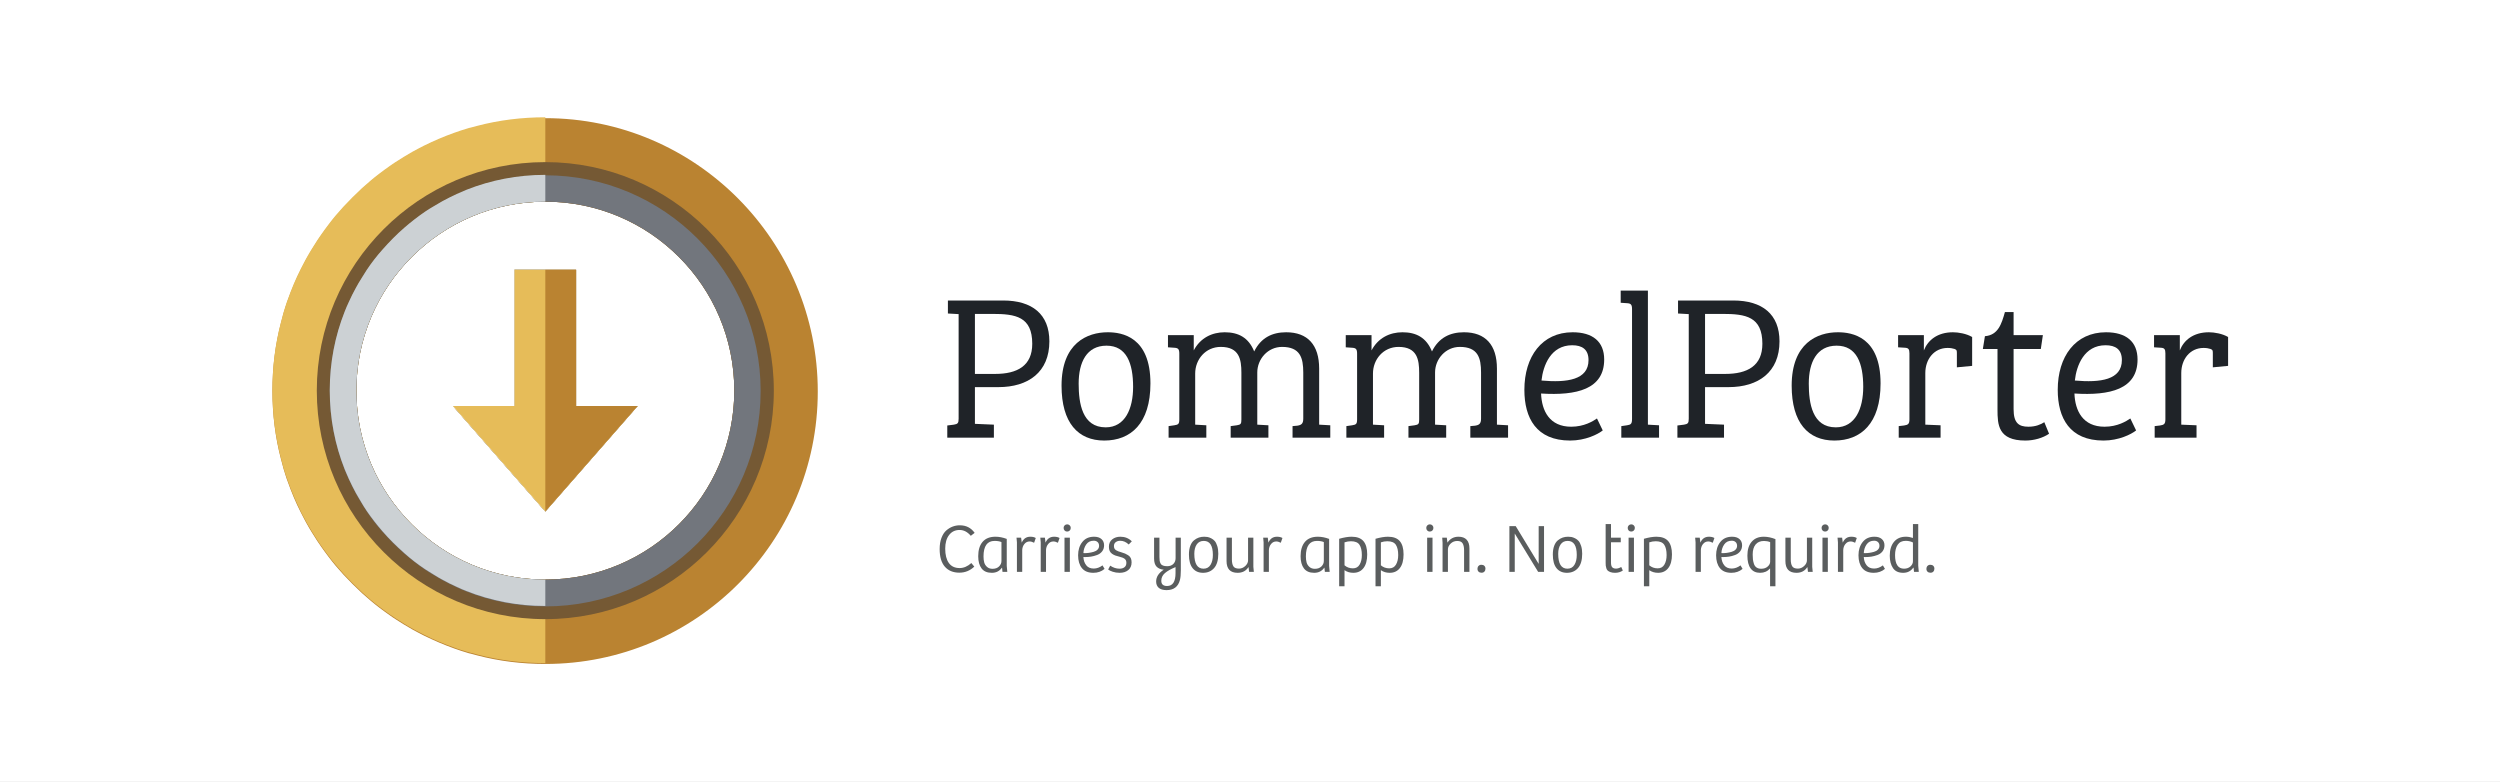
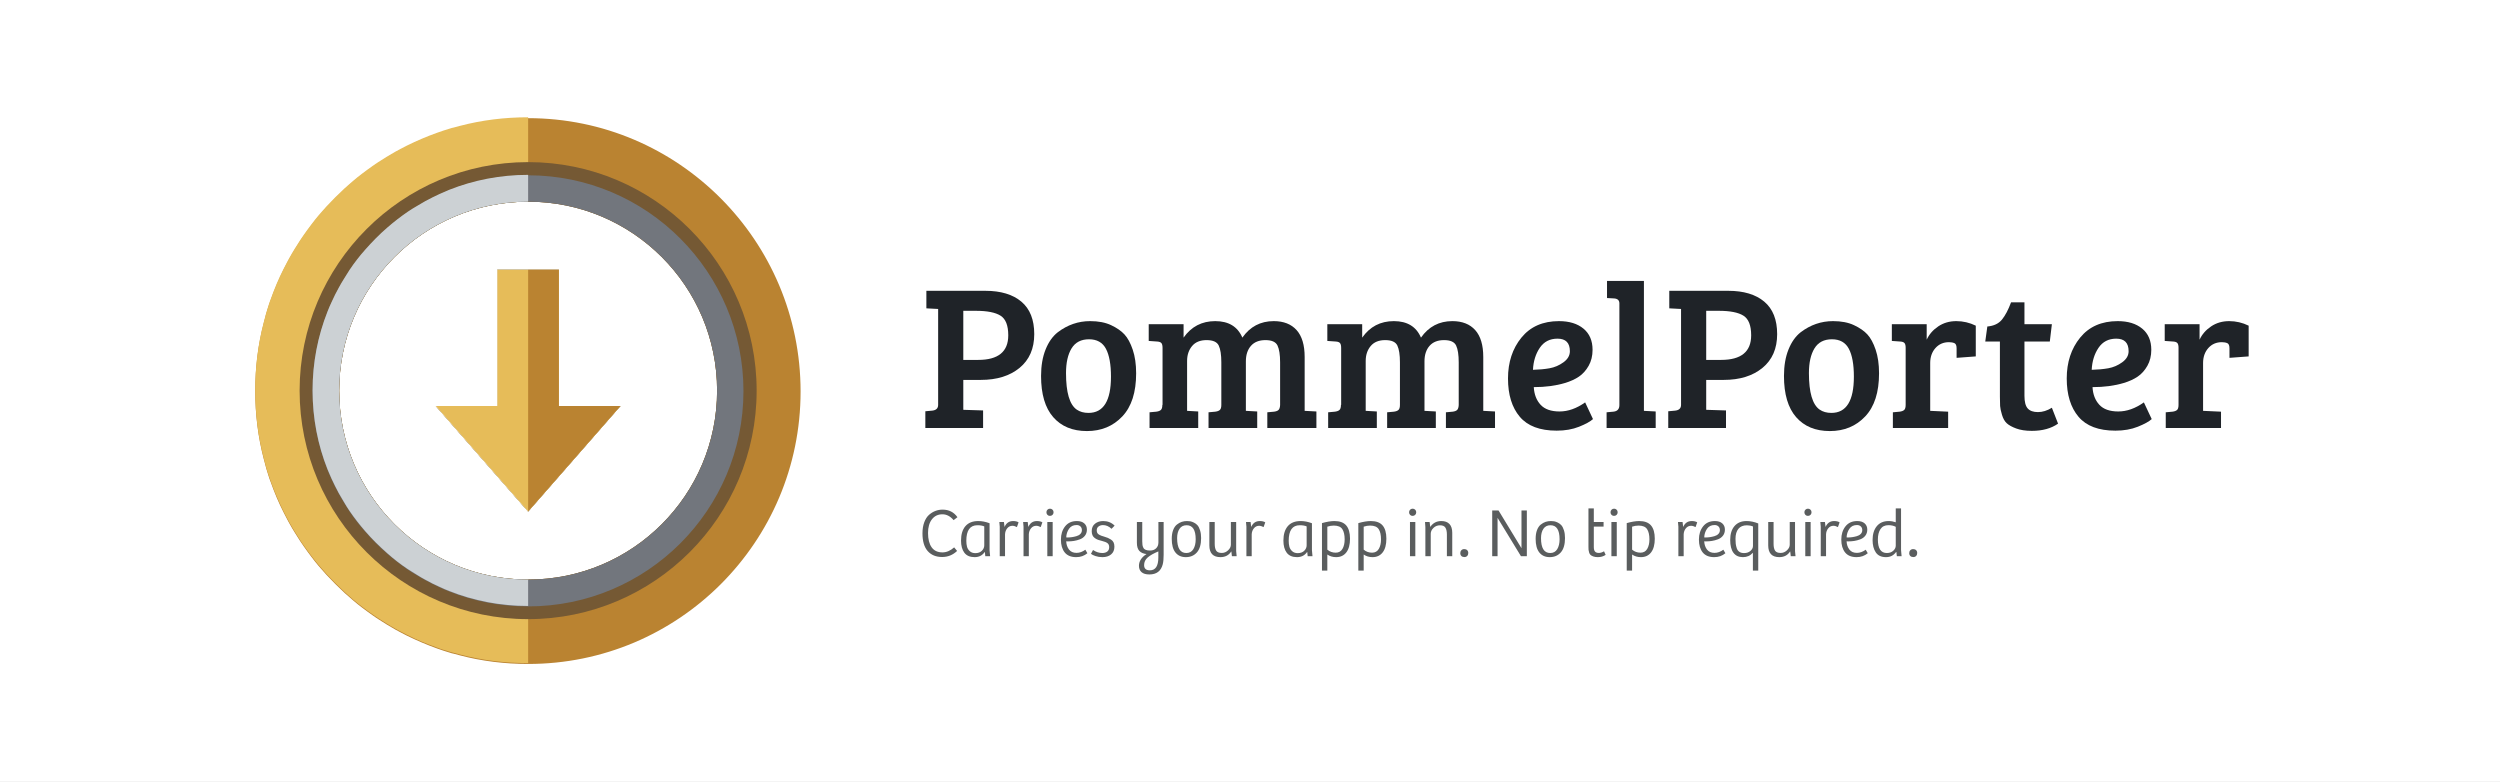
<svg xmlns="http://www.w3.org/2000/svg" width="1600" height="500" viewBox="0 0 1600 500">
  <rect width="1600" height="500" fill="#ffffff" />
-   <svg x="169" y="70" width="360" height="360" viewBox="0 0 256 256">
+   <svg x="158" y="70" width="360" height="360" viewBox="0 0 256 256">
    <defs>
      <style>
      .st0 {
        fill: #e6bc59;
      }

      .st1 {
        fill: #fff;
      }

      .st2 {
        fill: #755934;
      }

      .st3 {
        fill: #72767d;
      }

      .st4 {
        fill: #ccd1d4;
      }

      .st5 {
        fill: #ba8331;
      }
    </style>
    </defs>
    <polygon class="st5" points="142 135 170 135 128 183 86 135 114 135 114 73 142 73 142 135" />
    <path class="st5" d="M128,4c-10.7,0-21.1,1.3-31,3.9-1,.3-2,.5-3,.8-.5.1-1,.3-1.5.4-1,.3-1.9.6-2.9.9t0,0c-1,.3-1.9.6-2.9,1-4.8,1.7-9.4,3.6-13.9,5.9-.9.5-1.8.9-2.7,1.4,0,0,0,0,0,0-.9.5-1.8.9-2.6,1.4-1.3.7-2.6,1.5-3.9,2.3-1.3.8-2.5,1.6-3.8,2.4,0,0,0,0,0,0-.8.6-1.7,1.1-2.5,1.7,0,0,0,0,0,0-1.6,1.1-3.2,2.3-4.8,3.5h0c-2.8,2.1-5.4,4.3-8,6.7t0,0c-2.9,2.7-5.7,5.5-8.4,8.4t0,0c-2.3,2.6-4.6,5.2-6.7,8h0c-1.2,1.6-2.4,3.2-3.5,4.8,0,0,0,0,0,0-.6.8-1.1,1.6-1.7,2.5,0,0,0,0,0,0-.8,1.2-1.6,2.5-2.4,3.8-.8,1.3-1.5,2.6-2.3,3.9-.5.9-1,1.8-1.4,2.6,0,0,0,0,0,0-.5.9-.9,1.8-1.4,2.7-2.2,4.5-4.2,9.1-5.9,13.9-.3,1-.7,1.9-1,2.9t0,0c-.3,1-.6,1.9-.9,2.9-.2.5-.3,1-.4,1.5-.3,1-.5,2-.8,3-2.6,9.9-3.9,20.3-3.9,31s1.3,21.1,3.9,31c.3,1,.5,2,.8,3,.1.5.3,1,.4,1.5.3,1,.6,1.9.9,2.9t0,0c.3,1,.6,1.9,1,2.9,1.7,4.8,3.6,9.4,5.9,13.9.5.9.9,1.8,1.4,2.7,0,0,0,0,0,0,.5.9.9,1.8,1.4,2.6.7,1.3,1.5,2.6,2.3,3.9.8,1.3,1.6,2.5,2.4,3.8,0,0,0,0,0,0,.6.8,1.1,1.7,1.7,2.5,0,0,0,0,0,0,1.1,1.6,2.3,3.2,3.5,4.8h0c2.1,2.8,4.3,5.4,6.7,8t0,0c2.7,2.9,5.5,5.7,8.4,8.4t0,0c2.6,2.3,5.2,4.6,8,6.7h0c1.6,1.2,3.2,2.4,4.8,3.5,0,0,0,0,0,0,.8.6,1.6,1.1,2.5,1.7,0,0,0,0,0,0,1.2.8,2.5,1.6,3.8,2.4,1.3.8,2.6,1.5,3.9,2.3.9.5,1.8,1,2.6,1.4,0,0,0,0,0,0,.9.5,1.8.9,2.7,1.4,4.5,2.2,9.1,4.2,13.9,5.9,1,.3,1.9.7,2.9,1t0,0c1,.3,1.9.6,2.9.9.5.2,1,.3,1.5.4,1,.3,2,.5,3,.8,9.9,2.6,20.3,3.9,31,3.9,68.5,0,124-55.5,124-124S196.5,4,128,4ZM128,214c-47.5,0-86-38.5-86-86s38.5-86,86-86,86,38.5,86,86-38.5,86-86,86Z" />
    <polygon class="st0" points="114 73 128 73 128 183 86 135 114 135 114 73" />
    <path class="st0" d="M128,4v38c-47.5,0-86,38.5-86,86s38.5,86,86,86v38c-10.7,0-21.1-1.3-31-3.9-1-.3-2-.5-3-.8-.5-.1-1-.3-1.5-.4-1-.3-1.9-.6-2.9-.9t0,0c-1-.3-1.9-.6-2.9-1-4.8-1.7-9.4-3.6-13.9-5.9-.9-.5-1.8-.9-2.7-1.4,0,0,0,0,0,0-.9-.5-1.8-.9-2.6-1.4-1.3-.7-2.6-1.5-3.9-2.3-1.3-.8-2.5-1.6-3.8-2.4,0,0,0,0,0,0-.8-.6-1.7-1.1-2.5-1.7,0,0,0,0,0,0-1.6-1.1-3.2-2.3-4.8-3.5h0c-2.8-2.1-5.4-4.3-8-6.7t0,0c-2.9-2.7-5.7-5.5-8.4-8.4t0,0c-2.3-2.6-4.6-5.2-6.7-8h0c-1.2-1.6-2.4-3.2-3.5-4.8,0,0,0,0,0,0-.6-.8-1.1-1.6-1.7-2.5,0,0,0,0,0,0-.8-1.2-1.6-2.5-2.4-3.8-.8-1.3-1.5-2.6-2.3-3.9-.5-.9-1-1.8-1.4-2.6,0,0,0,0,0,0-.5-.9-.9-1.8-1.4-2.7-2.2-4.5-4.2-9.1-5.9-13.9-.3-1-.7-1.9-1-2.9t0,0c-.3-1-.6-1.9-.9-2.9-.2-.5-.3-1-.4-1.5-.3-1-.5-2-.8-3-2.6-9.9-3.9-20.3-3.9-31s1.3-21.1,3.9-31c.3-1,.5-2,.8-3,.1-.5.3-1,.4-1.5.3-1,.6-1.9.9-2.9t0,0c.3-1,.6-1.9,1-2.9,1.7-4.8,3.6-9.4,5.9-13.9.5-.9.9-1.8,1.4-2.7,0,0,0,0,0,0,.5-.9.9-1.8,1.4-2.6.7-1.3,1.5-2.6,2.3-3.9.8-1.3,1.6-2.5,2.4-3.8,0,0,0,0,0,0,.6-.8,1.1-1.7,1.7-2.5,0,0,0,0,0,0,1.1-1.6,2.3-3.2,3.5-4.8h0c2.1-2.8,4.3-5.4,6.7-8t0,0c2.7-2.9,5.5-5.7,8.4-8.4t0,0c2.6-2.3,5.2-4.6,8-6.7h0c1.6-1.2,3.2-2.4,4.8-3.5,0,0,0,0,0,0,.8-.6,1.6-1.1,2.5-1.7,0,0,0,0,0,0,1.2-.8,2.5-1.6,3.8-2.4,1.3-.8,2.6-1.5,3.9-2.3.9-.5,1.8-1,2.6-1.4,0,0,0,0,0,0,.9-.5,1.8-.9,2.7-1.4,4.5-2.2,9.1-4.2,13.9-5.9,1-.3,1.9-.7,2.9-1t0,0c1-.3,1.9-.6,2.9-.9.5-.2,1-.3,1.5-.4,1-.3,2-.5,3-.8,9.9-2.6,20.3-3.9,31-3.9Z" />
    <polygon class="st2" points="142 135 170 135 128 183 86 135 114 135 114 73 142 73 142 135" />
    <path class="st2" d="M128,24c-57.4,0-104,46.6-104,104s46.6,104,104,104,104-46.6,104-104S185.4,24,128,24ZM128,214c-47.5,0-86-38.5-86-86s38.5-86,86-86,86,38.5,86,86-38.5,86-86,86Z" />
    <polygon class="st3" points="142 135 170 135 128 183 86 135 114 135 114 73 142 73 142 135" />
    <path class="st3" d="M128,30c-12.7,0-24.8,2.4-35.9,6.8-1.5.6-3,1.2-4.4,1.9h0c-2.2,1-4.3,2-6.4,3.2,0,0,0,0,0,0-1.4.8-2.8,1.5-4.1,2.4t0,0c-1.3.8-2.7,1.7-4,2.5,0,0,0,0,0,0-3.3,2.2-6.4,4.6-9.3,7.2t0,0c-3.5,3.1-6.9,6.4-10,10t0,0c-2.6,3-5,6.1-7.2,9.3,0,0,0,0,0,0-.9,1.3-1.7,2.6-2.5,4t0,0c-.8,1.3-1.6,2.7-2.4,4.1,0,0,0,0,0,0-1.1,2.1-2.2,4.2-3.2,6.4h0c-.7,1.5-1.3,2.9-1.9,4.4-4.4,11.1-6.8,23.2-6.8,35.9s2.4,24.8,6.8,35.9c.6,1.5,1.2,3,1.9,4.4h0c1,2.2,2,4.3,3.2,6.4,0,0,0,0,0,0,.8,1.4,1.5,2.8,2.4,4.1t0,0c.8,1.3,1.7,2.7,2.5,4,0,0,0,0,0,0,2.2,3.3,4.6,6.4,7.2,9.3t0,0c3.1,3.5,6.4,6.9,10,10t0,0c3,2.6,6.1,5,9.3,7.2,0,0,0,0,0,0,1.3.9,2.6,1.7,4,2.5t0,0c1.3.8,2.7,1.6,4.1,2.4,0,0,0,0,0,0,2.1,1.1,4.2,2.2,6.4,3.2h0c1.4.7,2.9,1.3,4.4,1.9,11.1,4.4,23.2,6.8,35.9,6.8,54.1,0,98-43.9,98-98S182.1,30,128,30ZM128,214c-47.5,0-86-38.5-86-86s38.5-86,86-86,86,38.5,86,86-38.5,86-86,86Z" />
    <polygon class="st4" points="114 73 128 73 128 183 86 135 114 135 114 73" />
    <path class="st4" d="M128,30v12c-47.5,0-86,38.5-86,86s38.5,86,86,86v12c-12.7,0-24.8-2.4-35.9-6.8-1.5-.6-3-1.2-4.4-1.9h0c-2.2-1-4.3-2-6.4-3.2,0,0,0,0,0,0-1.4-.8-2.8-1.5-4.1-2.4t0,0c-1.3-.8-2.7-1.7-4-2.5,0,0,0,0,0,0-3.3-2.2-6.4-4.6-9.3-7.2t0,0c-3.5-3.1-6.9-6.4-10-10t0,0c-2.6-3-5-6.1-7.2-9.3,0,0,0,0,0,0-.9-1.3-1.7-2.6-2.5-4t0,0c-.8-1.3-1.6-2.7-2.4-4.1,0,0,0,0,0,0-1.1-2.1-2.2-4.2-3.2-6.4h0c-.6-1.5-1.3-2.9-1.9-4.4-4.4-11.1-6.8-23.2-6.8-35.9s2.4-24.8,6.8-35.9c.6-1.5,1.2-3,1.9-4.4h0c1-2.2,2-4.3,3.2-6.4,0,0,0,0,0,0,.8-1.4,1.5-2.8,2.4-4.1t0,0c.8-1.3,1.7-2.7,2.5-4,0,0,0,0,0,0,2.2-3.3,4.6-6.4,7.2-9.3t0,0c3.1-3.5,6.4-6.9,10-10t0,0c3-2.6,6.1-5,9.3-7.2,0,0,0,0,0,0,1.3-.9,2.6-1.7,4-2.5t0,0c1.3-.8,2.7-1.6,4.1-2.4,0,0,0,0,0,0,2.1-1.1,4.2-2.2,6.4-3.2h0c1.4-.6,2.9-1.3,4.4-1.9,11.1-4.4,23.2-6.8,35.9-6.8Z" />
    <polygon class="st1" points="170 135 128 183 86 135 114 135 114 73 142 73 142 135 170 135" />
    <polygon class="st0" points="170 135 128 183 86 135 114 135 114 73 142 73 142 135 170 135" />
    <polygon class="st5" points="170 135 128 183 128 73 142 73 142 135 170 135" />
  </svg>
  <g fill="#1f2328">
-     <g transform="translate(599.00,280.10)">
-       <path d="M7.66-87.78L7.66-79.46L14.52-79.07L14.52-12.14C14.52-9.37 13.99-8.71 11.48-8.32L7.26-7.79L7.26 0L37.09 0L37.09-8.32L24.95-8.84L24.95-32.34L40-32.34C59.14-32.34 72.60-41.98 72.60-61.64C72.60-78.94 61.64-87.78 43.03-87.78M24.95-40.79L24.95-79.20L36.17-79.20C50.95-79.20 61.64-77.48 61.64-60.06C61.64-45.94 52.01-40.79 37.88-40.79" />
+     <g transform="translate(588.00,273.90)">
+       <path d="M41.18 0L4.22 0L4.22-10.69L8.58-11.09Q12.41-11.48 12.41-14.78L12.41-76.16L4.88-76.56L4.88-87.78L42.64-87.78Q57.42-87.78 65.67-80.85Q73.92-73.92 73.92-60.06Q73.92-46.20 64.55-38.48Q55.18-30.76 39.73-30.76L28.51-30.76L28.51-11.62L41.18-11.22L41.18 0M28.51-74.98L28.51-43.56L38.02-43.56Q57.29-43.56 57.29-59.27Q57.29-68.77 52.34-71.87Q47.39-74.98 36.56-74.98" />
    </g>
-     <g transform="translate(673.58,280.10)">
-       <path d="M34.06-6.60C19.01-6.60 16.76-22.04 16.76-34.58C16.76-48.31 21.91-58.87 34.58-58.87C47.39-58.87 51.61-47.65 51.61-32.47C51.61-18.74 46.60-6.60 34.06-6.60M5.81-33.26C5.81-9.50 16.37 1.85 33.13 1.85C50.03 1.85 62.70-8.98 62.70-34.72C62.70-64.55 44.48-67.45 35.38-67.45C22.31-67.45 5.81-60.59 5.81-33.26" />
+     <g transform="translate(661.92,273.90)">
+       <path d="M34.72-9.64Q49.10-9.64 49.10-32.87Q49.10-44.62 45.87-50.69Q42.64-56.76 35.05-56.76Q27.46-56.76 23.89-50.95Q20.33-45.14 20.33-35.11Q20.33-16.50 27.19-11.75Q30.23-9.64 34.72-9.64M4.36-33.26Q4.36-43.03 7.26-50.23Q10.16-57.42 15.05-61.25Q24.42-68.38 35.77-68.38Q43.69-68.38 49.17-65.80Q54.65-63.23 57.75-59.86Q60.85-56.50 63.03-50.09Q65.21-43.69 65.21-34.98Q65.21-16.76 56.36-7.39Q47.52 1.98 33.73 1.98Q19.93 1.98 12.14-6.93Q4.36-15.84 4.36-33.26" />
    </g>
-     <g transform="translate(742.22,280.10)">
-       <path d="M21.78-65.60L5.28-65.60L5.28-57.82L9.24-57.55C11.75-57.42 12.54-56.76 12.54-53.72L12.54-11.75C12.54-8.71 11.88-8.32 9.37-7.92L5.68-7.39L5.68 0L29.83 0L29.83-7.92L22.70-8.32L22.70-41.05C22.70-50.03 29.30-58.08 39.07-58.08C50.95-58.08 52.27-50.03 52.27-41.58L52.27-11.62C52.27-8.84 51.88-8.32 49.37-7.92L45.41-7.39L45.41 0L69.56 0L69.56-7.92L62.44-8.32L62.44-41.71C62.44-50.29 69.17-58.08 78.28-58.08C89.89-58.08 91.87-51.08 91.87-41.71L91.87-12.14C91.87-8.84 90.55-8.05 88.04-7.66L85.01-7.39L85.01 0L109.16 0L109.16-7.92L102.04-8.32L102.04-44.22C102.04-59.40 94.64-67.45 80.92-67.45C72.07-67.45 64.81-64.02 60.46-55.18C56.89-64.02 50.42-67.45 41.58-67.45C33.53-67.45 26-63.89 21.78-55.84" />
+     <g transform="translate(731.62,273.90)">
+       <path d="M9.11-55.31L3.56-55.70L3.56-66.40L25.87-66.40L25.87-57.82Q33.26-68.38 46.13-68.38Q59-68.38 63.49-57.82Q70.88-68.38 83.56-68.38Q93.06-68.38 98.21-62.63Q103.36-56.89 103.36-45.41L103.36-10.96L110.88-10.56L110.88 0L79.46 0L79.46-10.03L83.82-10.43Q85.80-10.69 86.66-11.55Q87.52-12.41 87.65-14.65L87.65-41.98Q87.65-49.24 86-52.73Q84.35-56.23 78.28-56.23Q72.20-56.23 68.97-52.54Q65.74-48.84 65.74-42.64L65.74-10.96L73-10.56L73 0L41.84 0L41.84-10.03L46.20-10.43Q48.18-10.69 49.10-11.55Q50.03-12.41 50.03-14.78L50.03-41.98Q50.03-49.24 48.38-52.73Q46.73-56.23 40.59-56.23Q34.45-56.23 31.28-52.40Q28.12-48.58 28.12-42.90L28.12-10.96L35.24-10.56L35.24 0L4.09 0L4.09-10.03L8.45-10.43Q10.43-10.69 11.35-11.55Q12.28-12.41 12.28-14.78L12.41-14.78L12.41-51.22Q12.41-53.46 11.68-54.32Q10.96-55.18 9.11-55.31" />
    </g>
-     <g transform="translate(856.00,280.10)">
-       <path d="M21.78-65.60L5.28-65.60L5.28-57.82L9.24-57.55C11.75-57.42 12.54-56.76 12.54-53.72L12.54-11.75C12.54-8.71 11.88-8.32 9.37-7.92L5.68-7.39L5.68 0L29.83 0L29.83-7.92L22.70-8.32L22.70-41.05C22.70-50.03 29.30-58.08 39.07-58.08C50.95-58.08 52.27-50.03 52.27-41.58L52.27-11.62C52.27-8.84 51.88-8.32 49.37-7.92L45.41-7.39L45.41 0L69.56 0L69.56-7.92L62.44-8.32L62.44-41.71C62.44-50.29 69.17-58.08 78.28-58.08C89.89-58.08 91.87-51.08 91.87-41.71L91.87-12.14C91.87-8.84 90.55-8.05 88.04-7.66L85.01-7.39L85.01 0L109.16 0L109.16-7.92L102.04-8.32L102.04-44.22C102.04-59.40 94.64-67.45 80.92-67.45C72.07-67.45 64.81-64.02 60.46-55.18C56.89-64.02 50.42-67.45 41.58-67.45C33.53-67.45 26-63.89 21.78-55.84" />
+     <g transform="translate(845.93,273.90)">
+       <path d="M9.11-55.31L3.56-55.70L3.56-66.40L25.87-66.40L25.87-57.82Q33.26-68.38 46.13-68.38Q59-68.38 63.49-57.82Q70.88-68.38 83.56-68.38Q93.06-68.38 98.21-62.63Q103.36-56.89 103.36-45.41L103.36-10.96L110.88-10.56L110.88 0L79.46 0L79.46-10.03L83.82-10.43Q85.80-10.69 86.66-11.55Q87.52-12.41 87.65-14.65L87.65-41.98Q87.65-49.24 86-52.73Q84.35-56.23 78.28-56.23Q72.20-56.23 68.97-52.54Q65.74-48.84 65.74-42.64L65.74-10.96L73-10.56L73 0L41.84 0L41.84-10.03L46.20-10.43Q48.18-10.69 49.10-11.55Q50.03-12.41 50.03-14.78L50.03-41.98Q50.03-49.24 48.38-52.73Q46.73-56.23 40.59-56.23Q34.45-56.23 31.28-52.40Q28.12-48.58 28.12-42.90L28.12-10.96L35.24-10.56L35.24 0L4.09 0L4.09-10.03L8.45-10.43Q10.43-10.69 11.35-11.55Q12.28-12.41 12.28-14.78L12.41-14.78L12.41-51.22Q12.41-53.46 11.68-54.32Q10.96-55.18 9.11-55.31" />
    </g>
-     <g transform="translate(969.79,280.10)">
-       <path d="M56.89-50.03C56.89-61.51 49.50-67.45 36.70-67.45C17.03-67.45 5.81-51.88 5.81-30.62C5.81-12.54 13.46 1.85 35.11 1.85C44.88 1.85 52.80-2.11 55.97-4.62L52.27-12.28C49.76-10.56 44.09-7 35.77-7C21.91-7 16.90-17.16 16.50-28.25C39.34-26.80 56.89-31.02 56.89-50.03M46.86-49.63C46.86-36.96 33.13-35.11 16.76-36.56C17.82-46.20 22.70-59.14 36.43-59.14C42.77-59.14 46.86-56.50 46.86-49.63" />
+     <g transform="translate(960.24,273.90)">
+       <path d="M37.49-68.38Q47.39-68.38 53.20-63.56Q59-58.74 59-50.03Q59-44.22 56.50-39.80Q53.99-35.38 50.29-32.87Q46.60-30.36 41.32-28.78Q32.47-26.14 21.38-26.14Q21.78-19.14 25.74-14.85Q29.70-10.56 37.88-10.56Q46.07-10.56 54.25-16.37L59.27-5.68Q56.63-3.30 50.36-0.79Q44.09 1.72 36.04 1.72Q19.93 1.72 12.41-7.19Q4.88-16.10 4.88-31.68Q4.88-47.26 13.46-57.82Q22.04-68.38 37.49-68.38M31.48-38.21Q36.30-39.07 40.39-42.04Q44.48-45.01 44.48-49.10Q44.48-57.16 36.56-57.16Q29.17-57.16 25.21-51.28Q21.25-45.41 20.86-37.22Q26.66-37.36 31.48-38.21" />
    </g>
-     <g transform="translate(1031.96,280.10)">
-       <path d="M12.54-12.14C12.54-8.84 11.88-8.32 9.37-7.92L5.68-7.39L5.68 0L29.83 0L29.83-7.92L22.70-8.32L22.70-94.12L5.28-94.12L5.28-86.33L9.24-86.06C11.75-85.93 12.54-85.27 12.54-82.24" />
+     <g transform="translate(1024.13,273.90)">
+       <path d="M4.36-94.12L27.98-94.12L27.98-10.96L35.51-10.56L35.51 0L4.09 0L4.09-10.03L8.45-10.43Q12.28-10.82 12.28-14.65L12.28-79.73Q12.28-82.63 8.98-82.90L4.36-83.16" />
    </g>
-     <g transform="translate(1066.28,280.10)">
-       <path d="M7.66-87.78L7.66-79.46L14.52-79.07L14.52-12.14C14.52-9.37 13.99-8.71 11.48-8.32L7.26-7.79L7.26 0L37.09 0L37.09-8.32L24.95-8.84L24.95-32.34L40-32.34C59.14-32.34 72.60-41.98 72.60-61.64C72.60-78.94 61.64-87.78 43.03-87.78M24.95-40.79L24.95-79.20L36.17-79.20C50.95-79.20 61.64-77.48 61.64-60.06C61.64-45.94 52.01-40.79 37.88-40.79" />
+     <g transform="translate(1063.46,273.90)">
+       <path d="M41.18 0L4.22 0L4.22-10.69L8.58-11.09Q12.41-11.48 12.41-14.78L12.41-76.16L4.88-76.56L4.88-87.78L42.64-87.78Q57.42-87.78 65.67-80.85Q73.92-73.92 73.92-60.06Q73.92-46.20 64.55-38.48Q55.18-30.76 39.73-30.76L28.51-30.76L28.51-11.62L41.18-11.22L41.18 0M28.51-74.98L28.51-43.56L38.02-43.56Q57.29-43.56 57.29-59.27Q57.29-68.77 52.34-71.87Q47.39-74.98 36.56-74.98" />
    </g>
-     <g transform="translate(1140.86,280.10)">
-       <path d="M34.06-6.60C19.01-6.60 16.76-22.04 16.76-34.58C16.76-48.31 21.91-58.87 34.58-58.87C47.39-58.87 51.61-47.65 51.61-32.47C51.61-18.74 46.60-6.60 34.06-6.60M5.81-33.26C5.81-9.50 16.37 1.85 33.13 1.85C50.03 1.85 62.70-8.98 62.70-34.72C62.70-64.55 44.48-67.45 35.38-67.45C22.31-67.45 5.81-60.59 5.81-33.26" />
+     <g transform="translate(1137.38,273.90)">
+       <path d="M34.72-9.64Q49.10-9.64 49.10-32.87Q49.10-44.62 45.87-50.69Q42.64-56.76 35.05-56.76Q27.46-56.76 23.89-50.95Q20.33-45.14 20.33-35.11Q20.33-16.50 27.19-11.75Q30.23-9.64 34.72-9.64M4.36-33.26Q4.36-43.03 7.26-50.23Q10.16-57.42 15.05-61.25Q24.42-68.38 35.77-68.38Q43.69-68.38 49.17-65.80Q54.65-63.23 57.75-59.86Q60.85-56.50 63.03-50.09Q65.21-43.69 65.21-34.98Q65.21-16.76 56.36-7.39Q47.52 1.98 33.73 1.98Q19.93 1.98 12.14-6.93Q4.36-15.84 4.36-33.26" />
    </g>
-     <g transform="translate(1209.50,280.10)">
-       <path d="M36.96-57.42C38.81-57.42 40.26-57.16 41.45-56.76C42.90-56.23 42.90-55.57 42.90-53.86L42.90-45.01L52.67-45.94L52.67-64.42C49.10-66.53 43.96-67.45 40.39-67.45C30.36-67.45 24.29-62.30 21.78-55.84L21.78-65.60L5.28-65.60L5.28-57.82L9.64-57.55C11.88-57.42 12.54-56.63 12.54-53.99L12.54-11.75C12.54-8.71 11.62-8.18 9.11-7.79L5.68-7.39L5.68 0L32.47 0L32.47-7.92L22.70-8.32L22.70-41.32C22.70-50.29 28.38-57.42 36.96-57.42" />
+     <g transform="translate(1207.08,273.90)">
+       <path d="M12.54-14.78L12.54-51.35Q12.54-53.46 11.81-54.32Q11.09-55.18 9.24-55.31L3.70-55.70L3.70-66.40L26-66.40L26-56.50Q28.38-61.64 33.40-65.01Q38.41-68.38 44.95-68.38Q51.48-68.38 57.42-65.47L57.42-45.80L45.14-44.88L45.14-50.95Q45.14-53.59 43.82-54.25Q42.37-54.91 40.26-54.91Q34.98-54.91 31.61-51.15Q28.25-47.39 28.25-41.58L28.25-10.96L39.73-10.43L39.73 0L4.36 0L4.36-10.03L8.71-10.43Q10.69-10.69 11.62-11.55Q12.54-12.41 12.54-14.78" />
    </g>
-     <g transform="translate(1266.52,280.10)">
-       <path d="M22.18-56.76L39.60-56.76L40.92-65.60L22.18-65.60L22.18-80.39L16.63-80.39C14.52-72.86 12.28-65.60 3.83-64.94L2.51-56.76L11.88-56.76L11.88-17.95C11.88-8.32 12.28 1.85 29.70 1.85C35.38 1.85 41.05 0.13 44.88-2.51L41.84-9.90C39.60-8.45 36.30-7 31.68-7C25.48-7 22.18-9.37 22.18-18.22" />
+     <g transform="translate(1268.06,273.90)">
+       <path d="M19.01-80.39L27.59-80.39L27.59-66.40L45.14-66.40L43.82-55.31L27.59-55.31L27.59-20.59Q27.59-14.78 29.70-12.47Q31.81-10.16 36.23-10.16Q40.66-10.16 45.14-12.94L49.10-2.77Q42.50 1.85 32.34 1.85Q26.40 1.85 22.31 0.33Q18.22-1.19 16.24-3.04Q14.26-4.88 13.20-8.45Q12.14-12.01 12.01-14.06Q11.88-16.10 11.88-20.06L11.88-55.31L2.51-55.31L3.83-64.94Q10.03-65.47 13.20-69.37Q16.37-73.26 19.01-80.39" />
    </g>
-     <g transform="translate(1311.14,280.10)">
-       <path d="M56.89-50.03C56.89-61.51 49.50-67.45 36.70-67.45C17.03-67.45 5.81-51.88 5.81-30.62C5.81-12.54 13.46 1.85 35.11 1.85C44.88 1.85 52.80-2.11 55.97-4.62L52.27-12.28C49.76-10.56 44.09-7 35.77-7C21.91-7 16.90-17.16 16.50-28.25C39.34-26.80 56.89-31.02 56.89-50.03M46.86-49.63C46.86-36.96 33.13-35.11 16.76-36.56C17.82-46.20 22.70-59.14 36.43-59.14C42.77-59.14 46.86-56.50 46.86-49.63" />
+     <g transform="translate(1317.83,273.90)">
+       <path d="M37.49-68.38Q47.39-68.38 53.20-63.56Q59-58.74 59-50.03Q59-44.22 56.50-39.80Q53.99-35.38 50.29-32.87Q46.60-30.36 41.32-28.78Q32.47-26.14 21.38-26.14Q21.78-19.14 25.74-14.85Q29.70-10.56 37.88-10.56Q46.07-10.56 54.25-16.37L59.27-5.68Q56.63-3.30 50.36-0.79Q44.09 1.72 36.04 1.72Q19.93 1.72 12.41-7.19Q4.88-16.10 4.88-31.68Q4.88-47.26 13.46-57.82Q22.04-68.38 37.49-68.38M31.48-38.21Q36.30-39.07 40.39-42.04Q44.48-45.01 44.48-49.10Q44.48-57.16 36.56-57.16Q29.17-57.16 25.21-51.28Q21.25-45.41 20.86-37.22Q26.66-37.36 31.48-38.21" />
    </g>
-     <g transform="translate(1373.31,280.10)">
-       <path d="M36.96-57.42C38.81-57.42 40.26-57.16 41.45-56.76C42.90-56.23 42.90-55.57 42.90-53.86L42.90-45.01L52.67-45.94L52.67-64.42C49.10-66.53 43.96-67.45 40.39-67.45C30.36-67.45 24.29-62.30 21.78-55.84L21.78-65.60L5.28-65.60L5.28-57.82L9.64-57.55C11.88-57.42 12.54-56.63 12.54-53.99L12.54-11.75C12.54-8.71 11.62-8.18 9.11-7.79L5.68-7.39L5.68 0L32.47 0L32.47-7.92L22.70-8.32L22.70-41.32C22.70-50.29 28.38-57.42 36.96-57.42" />
+     <g transform="translate(1381.72,273.90)">
+       <path d="M12.54-14.78L12.54-51.35Q12.54-53.46 11.81-54.32Q11.09-55.18 9.24-55.31L3.70-55.70L3.70-66.40L26-66.40L26-56.50Q28.38-61.64 33.40-65.01Q38.41-68.38 44.95-68.38Q51.48-68.38 57.42-65.47L57.42-45.80L45.14-44.88L45.14-50.95Q45.14-53.59 43.82-54.25Q42.37-54.91 40.26-54.91Q34.98-54.91 31.61-51.15Q28.25-47.39 28.25-41.58L28.25-10.96L39.73-10.43L39.73 0L4.36 0L4.36-10.03L8.71-10.43Q10.69-10.69 11.62-11.55Q12.54-12.41 12.54-14.78" />
    </g>
  </g>
  <g fill="#5a5d5e">
-     <g transform="translate(599.00,365.98)">
+     <g transform="translate(588.00,355.95)">
      <path d="M15.18-2.42Q19.05-2.42 22.66-5.63L24.55-3.34Q20.46 0.53 15 0.53Q9.06 0.53 5.72-3.28Q2.38-7.08 2.38-14.61Q2.38-18.66 3.54-21.74Q4.71-24.82 6.62-26.49Q8.54-28.16 10.71-28.97Q12.89-29.79 15.27-29.79Q21.34-29.79 24.77-24.95L22.31-23.06Q19.14-26.80 15.14-26.80Q10.91-26.80 8.43-23.58Q5.94-20.37 5.94-14.83Q5.94-8.93 8.25-5.68Q10.56-2.42 15.18-2.42" />
    </g>
-     <g transform="translate(623.99,365.98)">
+     <g transform="translate(612.99,355.95)">
      <path d="M20.33-21.08L20.33-3.83L20.68 0L17.60 0L17.34-2.60L17.20-2.64Q14.96 0.62 10.78 0.62Q6.34 0.62 4.20-2.20Q2.07-5.02 2.07-9.99Q2.07-15.93 4.88-19.21Q7.70-22.48 13.11-22.48Q16.59-22.48 20.33-21.08M16.94-6.95L16.94-19.05Q15.27-19.80 12.54-19.80Q5.46-19.80 5.46-9.86Q5.46-7.70 5.90-6.05Q6.34-4.40 7.70-3.17Q9.06-1.94 11.22-1.94Q13.86-1.94 15.40-3.45Q16.94-4.97 16.94-6.95" />
    </g>
-     <g transform="translate(647.53,365.98)">
+     <g transform="translate(636.53,355.95)">
      <path d="M6.69-13.95L6.69 0L3.30 0L3.30-18.88L3.04-21.87L5.98-21.87L6.38-18.70Q8.01-22.48 11.88-22.48Q14.04-22.48 15.36-21.65L14.30-18.61Q12.72-19.45 11.44-19.45Q9.42-19.45 8.10-17.84Q6.78-16.24 6.69-13.95" />
    </g>
-     <g transform="translate(662.76,365.98)">
+     <g transform="translate(651.76,355.95)">
      <path d="M6.69-13.95L6.69 0L3.30 0L3.30-18.88L3.04-21.87L5.98-21.87L6.38-18.70Q8.01-22.48 11.88-22.48Q14.04-22.48 15.36-21.65L14.30-18.61Q12.72-19.45 11.44-19.45Q9.42-19.45 8.10-17.84Q6.78-16.24 6.69-13.95" />
    </g>
-     <g transform="translate(677.98,365.98)">
+     <g transform="translate(666.98,355.95)">
      <path d="M6.73-21.87L6.73 0L3.30 0L3.30-21.87L6.73-21.87M2.73-28.12Q2.73-29.08 3.39-29.74Q4.05-30.40 5.02-30.40Q5.98-30.40 6.64-29.74Q7.30-29.08 7.30-28.12Q7.30-27.10 6.64-26.44Q5.98-25.78 4.97-25.78Q4-25.78 3.37-26.44Q2.73-27.10 2.73-28.12" />
    </g>
-     <g transform="translate(687.88,365.98)">
+     <g transform="translate(676.88,355.95)">
      <path d="M12.32-22.48Q15.36-22.48 17.05-20.99Q18.74-19.49 18.74-17.03Q18.74-14.74 17.51-13.13Q16.28-11.53 14.26-10.78Q12.23-10.03 10.41-9.75Q8.58-9.46 6.64-9.46Q6.42-9.46 6.05-9.48Q5.68-9.50 5.50-9.50Q5.63-6.42 7.26-4.27Q8.89-2.11 12.10-2.11Q15-2.11 17.73-4.14L19.05-1.89Q16.06 0.62 11.88 0.62Q6.95 0.62 4.53-2.40Q2.11-5.41 2.11-10.60Q2.11-15.71 4.80-19.10Q7.48-22.48 12.32-22.48M15.53-16.63Q15.53-18.17 14.59-19.05Q13.64-19.93 12.14-19.93Q8.93-19.93 7.28-17.51Q5.63-15.09 5.50-12.01Q5.63-12.01 5.92-11.99Q6.20-11.97 6.38-11.97Q7.74-11.97 9.11-12.17Q10.47-12.36 12.03-12.80Q13.60-13.24 14.56-14.23Q15.53-15.22 15.53-16.63" />
    </g>
-     <g transform="translate(707.90,365.98)">
+     <g transform="translate(696.90,355.95)">
      <path d="M1.32-1.50L2.64-3.96Q5.46-2.02 8.62-2.02Q10.56-2.02 11.77-2.97Q12.98-3.92 12.98-5.76Q12.98-7.52 11.84-8.36Q10.69-9.20 8.45-9.72Q6.91-10.08 5.90-10.45Q4.88-10.82 3.85-11.53Q2.82-12.23 2.31-13.33Q1.80-14.43 1.80-16.02Q1.80-19.14 3.94-20.81Q6.07-22.48 9.15-22.48Q13.51-22.48 16.46-19.54L14.48-17.51Q11.97-19.89 9.02-19.89Q7.39-19.89 6.20-19.03Q5.02-18.17 5.02-16.50Q5.02-15.58 5.35-14.92Q5.68-14.26 6.47-13.79Q7.26-13.33 7.83-13.13Q8.40-12.94 9.68-12.54Q11.31-12.06 12.14-11.70Q12.98-11.35 14.12-10.63Q15.27-9.90 15.80-8.78Q16.32-7.66 16.32-6.07Q16.32-2.90 14.21-1.14Q12.10 0.62 8.67 0.62Q6.25 0.62 4.22-0.07Q2.20-0.75 1.32-1.50" />
    </g>
-     <g transform="translate(725.72,365.98)">
+     <g transform="translate(714.72,355.95)">
      <path d="" />
    </g>
-     <g transform="translate(735.40,365.98)">
+     <g transform="translate(724.40,355.95)">
      <path d="M20.33-21.87L20.33-0.88Q20.33 2.95 19.76 5.19Q18.08 11.70 11.18 11.70Q7.88 11.70 6.20 10.23Q4.53 8.76 4.53 6.16Q4.53 1.80 9.37-1.36Q6.38-1.67 4.80-3.34Q3.21-5.02 3.21-8.58L3.21-21.87L6.64-21.87L6.64-9.50Q6.64-8.01 6.78-7.13Q6.91-6.25 7.37-5.35Q7.83-4.44 8.89-4.03Q9.94-3.61 11.62-3.61Q14.08-3.61 15.53-5.04Q16.98-6.47 16.98-8.76L16.98-21.87L20.33-21.87M7.83 5.72Q7.83 9.06 11.53 9.06Q16.94 9.06 16.94 0.79L16.94-3.04Q12.45-1.19 10.14 0.81Q7.83 2.82 7.83 5.72" />
    </g>
-     <g transform="translate(758.90,365.98)">
+     <g transform="translate(747.90,355.95)">
      <path d="M11.35-2.02Q14.34-2.02 15.84-4.49Q17.34-6.95 17.34-10.82Q17.34-19.80 11.53-19.80Q8.54-19.80 7-17.53Q5.46-15.27 5.46-11.53Q5.46-2.02 11.35-2.02M2.02-11.09Q2.02-14.34 2.90-16.68Q3.78-19.01 5.30-20.22Q6.82-21.43 8.40-21.96Q9.99-22.48 11.79-22.48Q12.89-22.48 13.90-22.31Q14.92-22.13 16.26-21.47Q17.60-20.81 18.55-19.71Q19.49-18.61 20.15-16.50Q20.81-14.39 20.81-11.57Q20.81-5.46 18.13-2.42Q15.44 0.62 11.04 0.62Q6.78 0.62 4.40-2.33Q2.02-5.28 2.02-11.09" />
    </g>
-     <g transform="translate(781.78,365.98)">
+     <g transform="translate(770.78,355.95)">
      <path d="M16.98-7.35L16.98-21.87L20.37-21.87L20.37-3.21L20.68 0L17.64 0L17.29-2.99L17.20-2.99Q14.87 0.62 10.30 0.62Q3.21 0.62 3.21-6.91L3.21-21.87L6.64-21.87L6.64-7.88Q6.64-5.06 7.57-3.56Q8.49-2.07 11.18-2.07Q13.42-2.07 15.20-3.74Q16.98-5.41 16.98-7.35" />
    </g>
-     <g transform="translate(805.40,365.98)">
+     <g transform="translate(794.40,355.95)">
      <path d="M6.69-13.95L6.69 0L3.30 0L3.30-18.88L3.04-21.87L5.98-21.87L6.38-18.70Q8.01-22.48 11.88-22.48Q14.04-22.48 15.36-21.65L14.30-18.61Q12.72-19.45 11.44-19.45Q9.42-19.45 8.10-17.84Q6.78-16.24 6.69-13.95" />
    </g>
-     <g transform="translate(820.63,365.98)">
+     <g transform="translate(809.63,355.95)">
      <path d="" />
    </g>
-     <g transform="translate(830.31,365.98)">
+     <g transform="translate(819.31,355.95)">
      <path d="M20.33-21.08L20.33-3.83L20.68 0L17.60 0L17.34-2.60L17.20-2.64Q14.96 0.62 10.78 0.62Q6.34 0.62 4.20-2.20Q2.07-5.02 2.07-9.99Q2.07-15.93 4.88-19.21Q7.70-22.48 13.11-22.48Q16.59-22.48 20.33-21.08M16.94-6.95L16.94-19.05Q15.27-19.80 12.54-19.80Q5.46-19.80 5.46-9.86Q5.46-7.70 5.90-6.05Q6.34-4.40 7.70-3.17Q9.06-1.94 11.22-1.94Q13.86-1.94 15.40-3.45Q16.94-4.97 16.94-6.95" />
    </g>
-     <g transform="translate(853.85,365.98)">
+     <g transform="translate(842.85,355.95)">
      <path d="M6.64-1.06L6.64 9.24L3.21 9.24L3.21-21.16Q7.83-22.48 11.18-22.48Q16.32-22.48 18.74-19.67Q21.16-16.85 21.16-11.18Q21.16-5.50 18.81-2.44Q16.46 0.62 12.28 0.62Q9.06 0.62 6.64-1.06M17.73-10.74Q17.73-15 16.24-17.29Q14.74-19.58 10.78-19.58Q8.67-19.58 6.64-18.88L6.64-4.18Q8.89-2.24 12.01-2.24Q14.92-2.24 16.32-4.66Q17.73-7.08 17.73-10.74" />
    </g>
-     <g transform="translate(877.12,365.98)">
+     <g transform="translate(866.12,355.95)">
      <path d="M6.64-1.06L6.64 9.24L3.21 9.24L3.21-21.16Q7.83-22.48 11.18-22.48Q16.32-22.48 18.74-19.67Q21.16-16.85 21.16-11.18Q21.16-5.50 18.81-2.44Q16.46 0.62 12.28 0.62Q9.06 0.62 6.64-1.06M17.73-10.74Q17.73-15 16.24-17.29Q14.74-19.58 10.78-19.58Q8.67-19.58 6.64-18.88L6.64-4.18Q8.89-2.24 12.01-2.24Q14.92-2.24 16.32-4.66Q17.73-7.08 17.73-10.74" />
    </g>
-     <g transform="translate(900.40,365.98)">
+     <g transform="translate(889.40,355.95)">
      <path d="" />
    </g>
-     <g transform="translate(910.08,365.98)">
+     <g transform="translate(899.08,355.95)">
      <path d="M6.73-21.87L6.73 0L3.30 0L3.30-21.87L6.73-21.87M2.73-28.12Q2.73-29.08 3.39-29.74Q4.05-30.40 5.02-30.40Q5.98-30.40 6.64-29.74Q7.30-29.08 7.30-28.12Q7.30-27.10 6.64-26.44Q5.98-25.78 4.97-25.78Q4-25.78 3.37-26.44Q2.73-27.10 2.73-28.12" />
    </g>
-     <g transform="translate(919.98,365.98)">
+     <g transform="translate(908.98,355.95)">
      <path d="M6.69-14.34L6.69 0L3.26 0L3.26-18.57L3.04-21.87L5.98-21.87L6.38-18.70Q8.93-22.48 13.46-22.48Q16.90-22.48 18.68-20.57Q20.46-18.66 20.46-14.92L20.46 0L17.03 0L17.03-13.86Q17.03-16.68 16.10-18.22Q15.18-19.76 12.63-19.76Q10.16-19.76 8.43-18.08Q6.69-16.41 6.69-14.34" />
    </g>
-     <g transform="translate(943.56,365.98)">
+     <g transform="translate(932.56,355.95)">
      <path d="M2.02-1.98Q2.02-3.08 2.73-3.81Q3.43-4.53 4.53-4.53Q5.72-4.53 6.42-3.85Q7.13-3.17 7.13-2.02Q7.13-0.88 6.45-0.15Q5.76 0.57 4.66 0.57Q3.43 0.57 2.73-0.11Q2.02-0.79 2.02-1.98" />
    </g>
-     <g transform="translate(952.72,365.98)">
+     <g transform="translate(941.72,355.95)">
      <path d="" />
    </g>
-     <g transform="translate(962.40,365.98)">
+     <g transform="translate(951.40,355.95)">
      <path d="M22.35-5.15L22.35-29.26L25.78-29.26L25.78 0L22 0L7.08-24.46L7.04-24.46L7.04 0L3.61 0L3.61-29.26L7.66-29.26L22.31-5.15" />
    </g>
-     <g transform="translate(991.79,365.98)">
+     <g transform="translate(980.79,355.95)">
      <path d="M11.35-2.02Q14.34-2.02 15.84-4.49Q17.34-6.95 17.34-10.82Q17.34-19.80 11.53-19.80Q8.54-19.80 7-17.53Q5.46-15.27 5.46-11.53Q5.46-2.02 11.35-2.02M2.02-11.09Q2.02-14.34 2.90-16.68Q3.78-19.01 5.30-20.22Q6.82-21.43 8.40-21.96Q9.99-22.48 11.79-22.48Q12.89-22.48 13.90-22.31Q14.92-22.13 16.26-21.47Q17.60-20.81 18.55-19.71Q19.49-18.61 20.15-16.50Q20.81-14.39 20.81-11.57Q20.81-5.46 18.13-2.42Q15.44 0.62 11.04 0.62Q6.78 0.62 4.40-2.33Q2.02-5.28 2.02-11.09" />
    </g>
-     <g transform="translate(1014.67,365.98)">
+     <g transform="translate(1003.67,355.95)">
      <path d="" />
    </g>
-     <g transform="translate(1024.35,365.98)">
+     <g transform="translate(1013.35,355.95)">
      <path d="M3.26-5.98L3.26-30.58L6.69-30.58L6.69-21.87L12.94-21.87L12.94-18.92L6.69-18.92L6.69-5.90Q6.69-3.78 7.48-2.93Q8.27-2.07 9.90-2.07Q11.44-2.07 13.24-3.12L14.26-0.84Q12.14 0.62 9.28 0.62Q7.61 0.62 6.42 0.20Q5.24-0.22 4.62-0.77Q4-1.32 3.70-2.31Q3.39-3.30 3.32-4.03Q3.26-4.75 3.26-5.98" />
    </g>
-     <g transform="translate(1039.00,365.98)">
+     <g transform="translate(1028.00,355.95)">
      <path d="M6.73-21.87L6.73 0L3.30 0L3.30-21.87L6.73-21.87M2.73-28.12Q2.73-29.08 3.39-29.74Q4.05-30.40 5.02-30.40Q5.98-30.40 6.64-29.74Q7.30-29.08 7.30-28.12Q7.30-27.10 6.64-26.44Q5.98-25.78 4.97-25.78Q4-25.78 3.37-26.44Q2.73-27.10 2.73-28.12" />
    </g>
-     <g transform="translate(1048.90,365.98)">
+     <g transform="translate(1037.90,355.95)">
      <path d="M6.64-1.06L6.64 9.24L3.21 9.24L3.21-21.16Q7.83-22.48 11.18-22.48Q16.32-22.48 18.74-19.67Q21.16-16.85 21.16-11.18Q21.16-5.50 18.81-2.44Q16.46 0.62 12.28 0.62Q9.06 0.62 6.64-1.06M17.73-10.74Q17.73-15 16.24-17.29Q14.74-19.58 10.78-19.58Q8.67-19.58 6.64-18.88L6.64-4.18Q8.89-2.24 12.01-2.24Q14.92-2.24 16.32-4.66Q17.73-7.08 17.73-10.74" />
    </g>
-     <g transform="translate(1072.18,365.98)">
+     <g transform="translate(1061.18,355.95)">
      <path d="" />
    </g>
-     <g transform="translate(1081.86,365.98)">
+     <g transform="translate(1070.86,355.95)">
      <path d="M6.69-13.95L6.69 0L3.30 0L3.30-18.88L3.04-21.87L5.98-21.87L6.38-18.70Q8.01-22.48 11.88-22.48Q14.04-22.48 15.36-21.65L14.30-18.61Q12.72-19.45 11.44-19.45Q9.42-19.45 8.10-17.84Q6.78-16.24 6.69-13.95" />
    </g>
-     <g transform="translate(1096.20,365.98)">
+     <g transform="translate(1085.20,355.95)">
      <path d="M12.32-22.48Q15.36-22.48 17.05-20.99Q18.74-19.49 18.74-17.03Q18.74-14.74 17.51-13.13Q16.28-11.53 14.26-10.78Q12.23-10.03 10.41-9.75Q8.58-9.46 6.64-9.46Q6.42-9.46 6.05-9.48Q5.68-9.50 5.50-9.50Q5.63-6.42 7.26-4.27Q8.89-2.11 12.10-2.11Q15-2.11 17.73-4.14L19.05-1.89Q16.06 0.62 11.88 0.62Q6.95 0.62 4.53-2.40Q2.11-5.41 2.11-10.60Q2.11-15.71 4.80-19.10Q7.48-22.48 12.32-22.48M15.53-16.63Q15.53-18.17 14.59-19.05Q13.64-19.93 12.14-19.93Q8.93-19.93 7.28-17.51Q5.63-15.09 5.50-12.01Q5.63-12.01 5.92-11.99Q6.20-11.97 6.38-11.97Q7.74-11.97 9.11-12.17Q10.47-12.36 12.03-12.80Q13.60-13.24 14.56-14.23Q15.53-15.22 15.53-16.63" />
    </g>
-     <g transform="translate(1116.22,365.98)">
+     <g transform="translate(1105.22,355.95)">
      <path d="M20.06-20.94L20.06 9.24L16.63 9.24L16.63-2.11L16.54-2.11Q14.12 0.62 10.25 0.62Q6.25 0.62 4.18-2.18Q2.11-4.97 2.11-10.38Q2.11-16.10 4.88-19.29Q7.66-22.48 12.58-22.48Q16.19-22.48 20.06-20.94M16.68-6.51L16.68-19.01Q14.83-19.76 12.80-19.76Q9.20-19.76 7.35-17.49Q5.50-15.22 5.50-11.09Q5.50-9.24 5.65-7.94Q5.81-6.64 6.29-5.13Q6.78-3.61 7.96-2.79Q9.15-1.98 10.96-1.98Q13.51-1.98 15.09-3.39Q16.68-4.80 16.68-6.51" />
    </g>
-     <g transform="translate(1139.45,365.98)">
+     <g transform="translate(1128.45,355.95)">
      <path d="M16.98-7.35L16.98-21.87L20.37-21.87L20.37-3.21L20.68 0L17.64 0L17.29-2.99L17.20-2.99Q14.87 0.62 10.30 0.62Q3.21 0.62 3.21-6.91L3.21-21.87L6.64-21.87L6.64-7.88Q6.64-5.06 7.57-3.56Q8.49-2.07 11.18-2.07Q13.42-2.07 15.20-3.74Q16.98-5.41 16.98-7.35" />
    </g>
-     <g transform="translate(1163.08,365.98)">
+     <g transform="translate(1152.08,355.95)">
      <path d="M6.73-21.87L6.73 0L3.30 0L3.30-21.87L6.73-21.87M2.73-28.12Q2.73-29.08 3.39-29.74Q4.05-30.40 5.02-30.40Q5.98-30.40 6.64-29.74Q7.30-29.08 7.30-28.12Q7.30-27.10 6.64-26.44Q5.98-25.78 4.97-25.78Q4-25.78 3.37-26.44Q2.73-27.10 2.73-28.12" />
    </g>
-     <g transform="translate(1172.98,365.98)">
+     <g transform="translate(1161.98,355.95)">
      <path d="M6.69-13.95L6.69 0L3.30 0L3.30-18.88L3.04-21.87L5.98-21.87L6.38-18.70Q8.01-22.48 11.88-22.48Q14.04-22.48 15.36-21.65L14.30-18.61Q12.72-19.45 11.44-19.45Q9.42-19.45 8.10-17.84Q6.78-16.24 6.69-13.95" />
    </g>
-     <g transform="translate(1187.32,365.98)">
+     <g transform="translate(1176.32,355.95)">
      <path d="M12.32-22.48Q15.36-22.48 17.05-20.99Q18.74-19.49 18.74-17.03Q18.74-14.74 17.51-13.13Q16.28-11.53 14.26-10.78Q12.23-10.03 10.41-9.75Q8.58-9.46 6.64-9.46Q6.42-9.46 6.05-9.48Q5.68-9.50 5.50-9.50Q5.63-6.42 7.26-4.27Q8.89-2.11 12.10-2.11Q15-2.11 17.73-4.14L19.05-1.89Q16.06 0.62 11.88 0.62Q6.95 0.62 4.53-2.40Q2.11-5.41 2.11-10.60Q2.11-15.71 4.80-19.10Q7.48-22.48 12.32-22.48M15.53-16.63Q15.53-18.17 14.59-19.05Q13.64-19.93 12.14-19.93Q8.93-19.93 7.28-17.51Q5.63-15.09 5.50-12.01Q5.63-12.01 5.92-11.99Q6.20-11.97 6.38-11.97Q7.74-11.97 9.11-12.17Q10.47-12.36 12.03-12.80Q13.60-13.24 14.56-14.23Q15.53-15.22 15.53-16.63" />
    </g>
-     <g transform="translate(1207.34,365.98)">
+     <g transform="translate(1196.34,355.95)">
      <path d="M12.41-22.48Q14.65-22.48 16.94-21.69L16.94-30.58L20.33-30.58L20.33-3.96L20.68 0L17.64 0L17.34-2.64L17.16-2.68Q14.83 0.62 10.69 0.62Q6.20 0.62 4.16-2.42Q2.11-5.46 2.11-10.30Q2.11-15.93 4.82-19.21Q7.52-22.48 12.41-22.48M16.94-6.73L16.94-18.79Q14.92-19.84 12.28-19.84Q8.84-19.84 7.17-17.34Q5.50-14.83 5.50-10.69Q5.50-2.02 11.22-2.02Q13.77-2.02 15.36-3.48Q16.94-4.93 16.94-6.73" />
    </g>
-     <g transform="translate(1230.88,365.98)">
+     <g transform="translate(1219.88,355.95)">
      <path d="M2.02-1.98Q2.02-3.08 2.73-3.81Q3.43-4.53 4.53-4.53Q5.72-4.53 6.42-3.85Q7.13-3.17 7.13-2.02Q7.13-0.88 6.45-0.15Q5.76 0.57 4.66 0.57Q3.43 0.57 2.73-0.11Q2.02-0.79 2.02-1.98" />
    </g>
  </g>
</svg>
